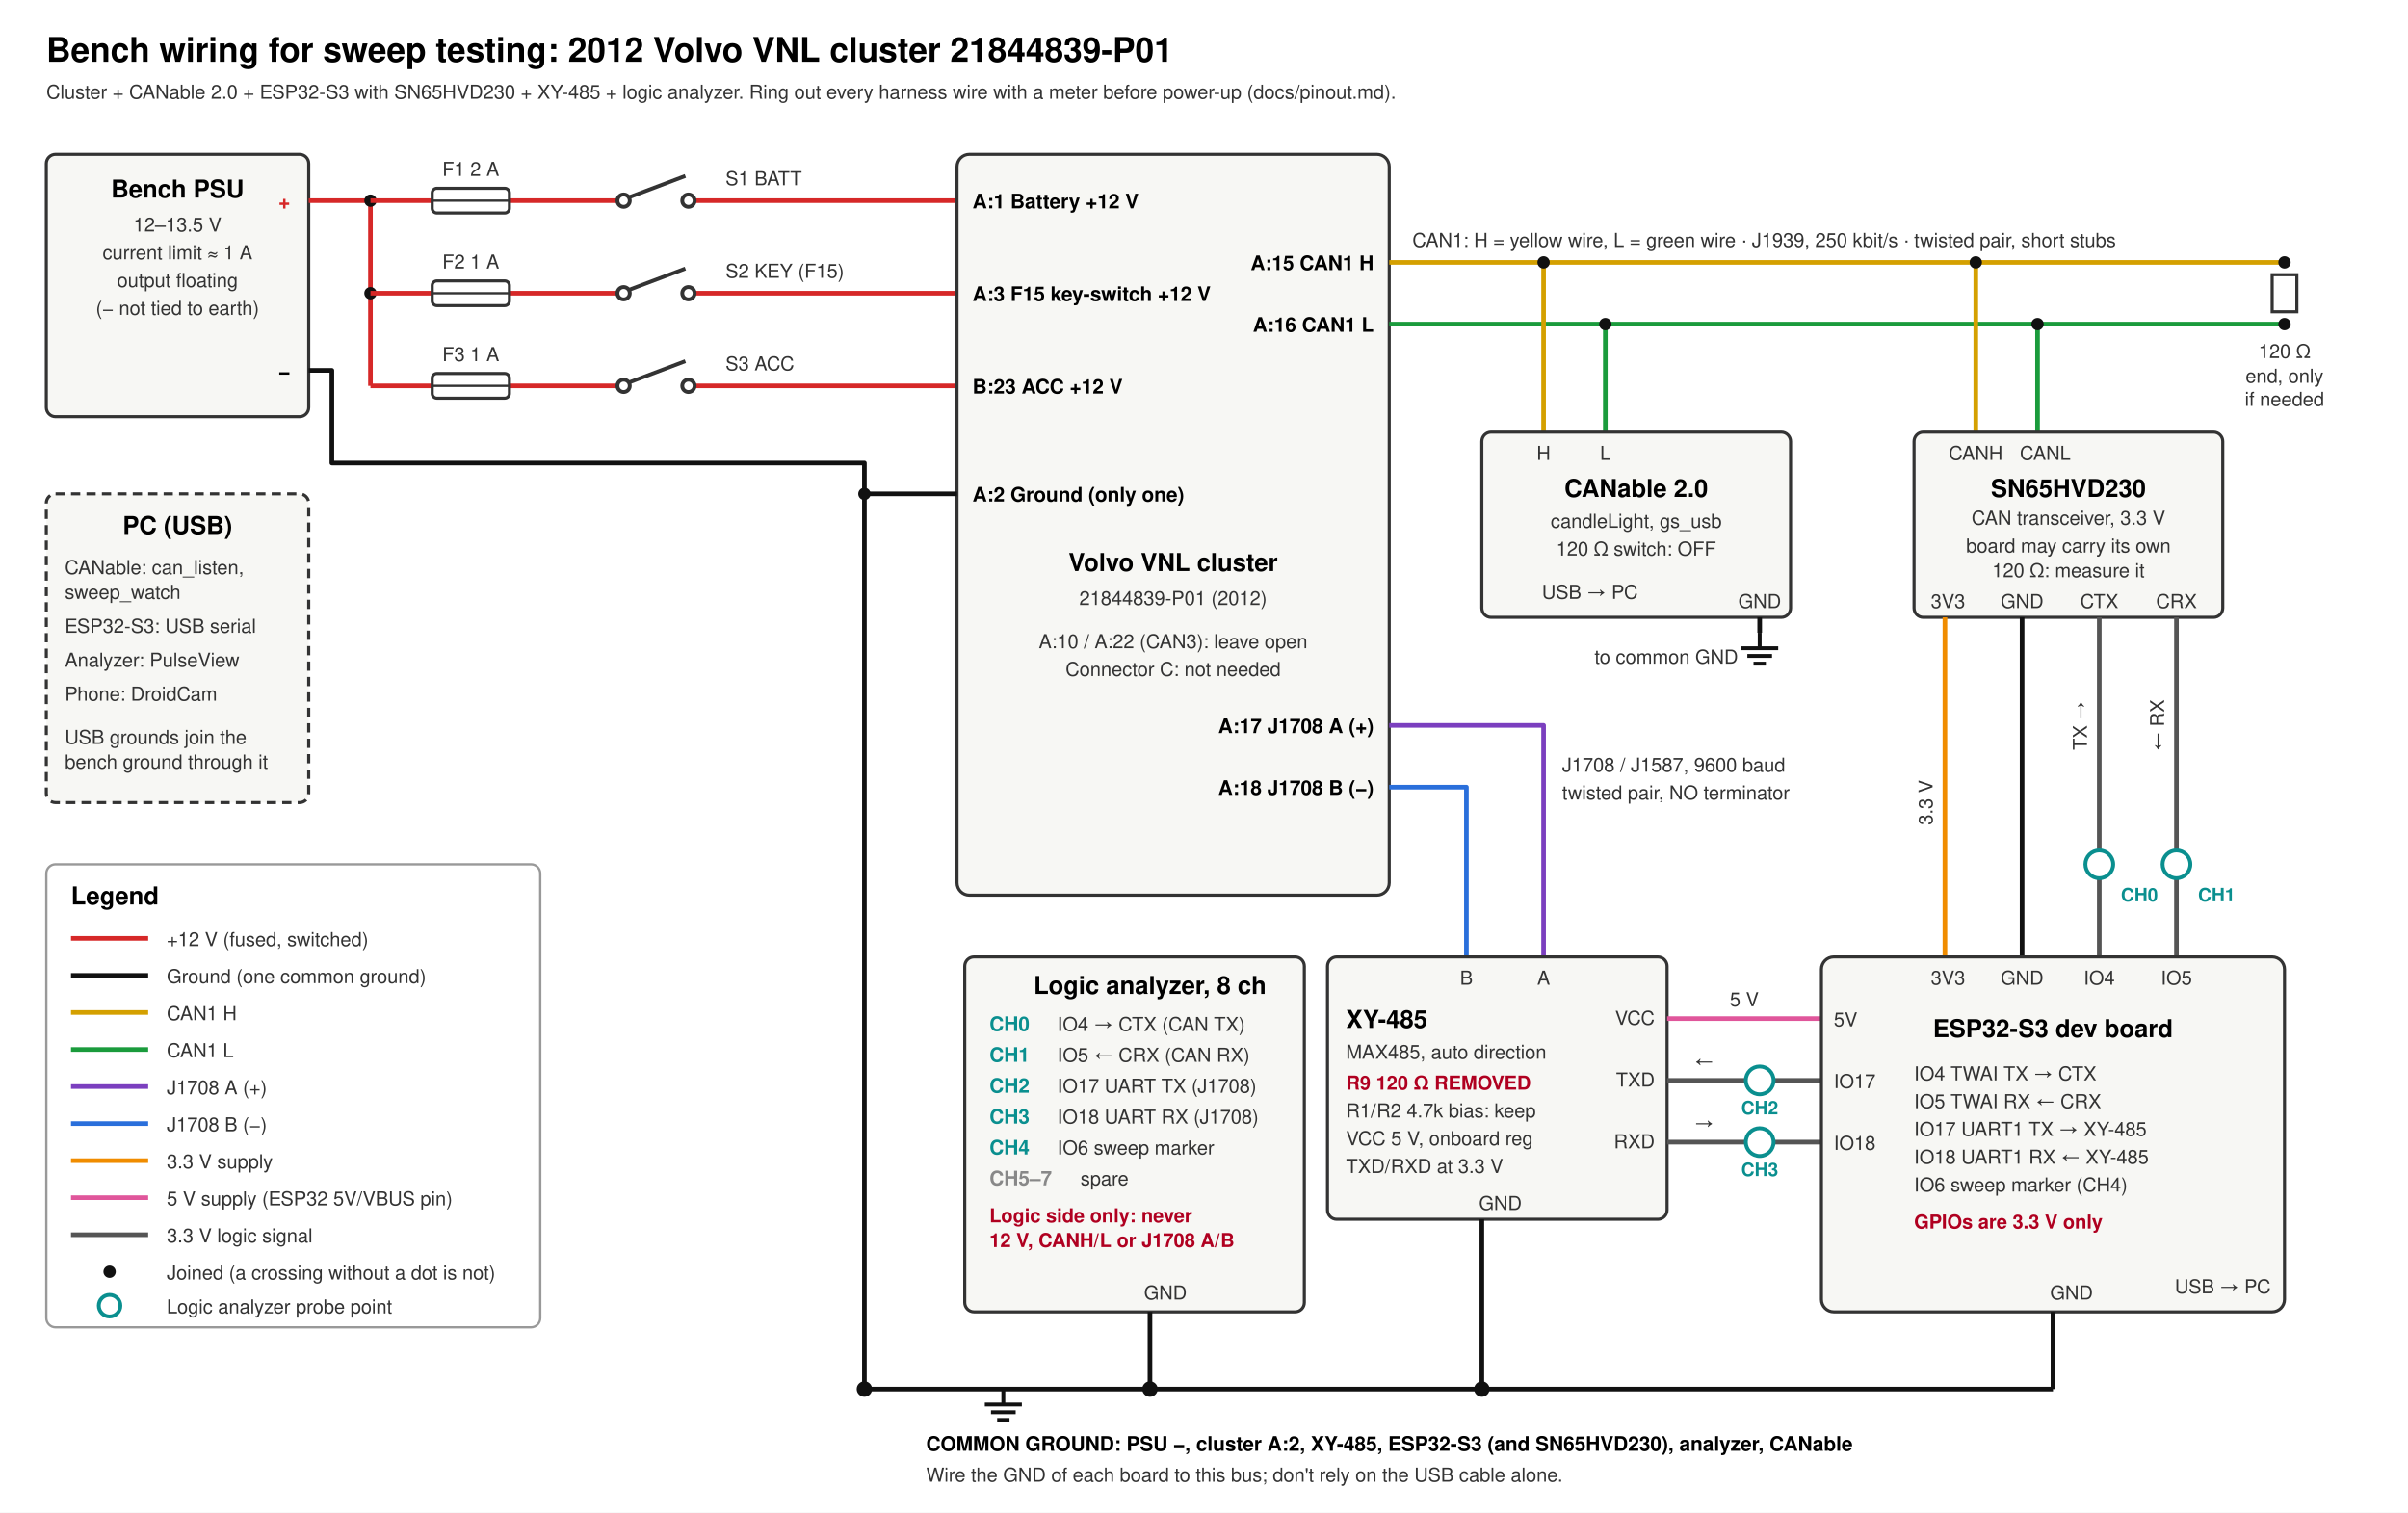
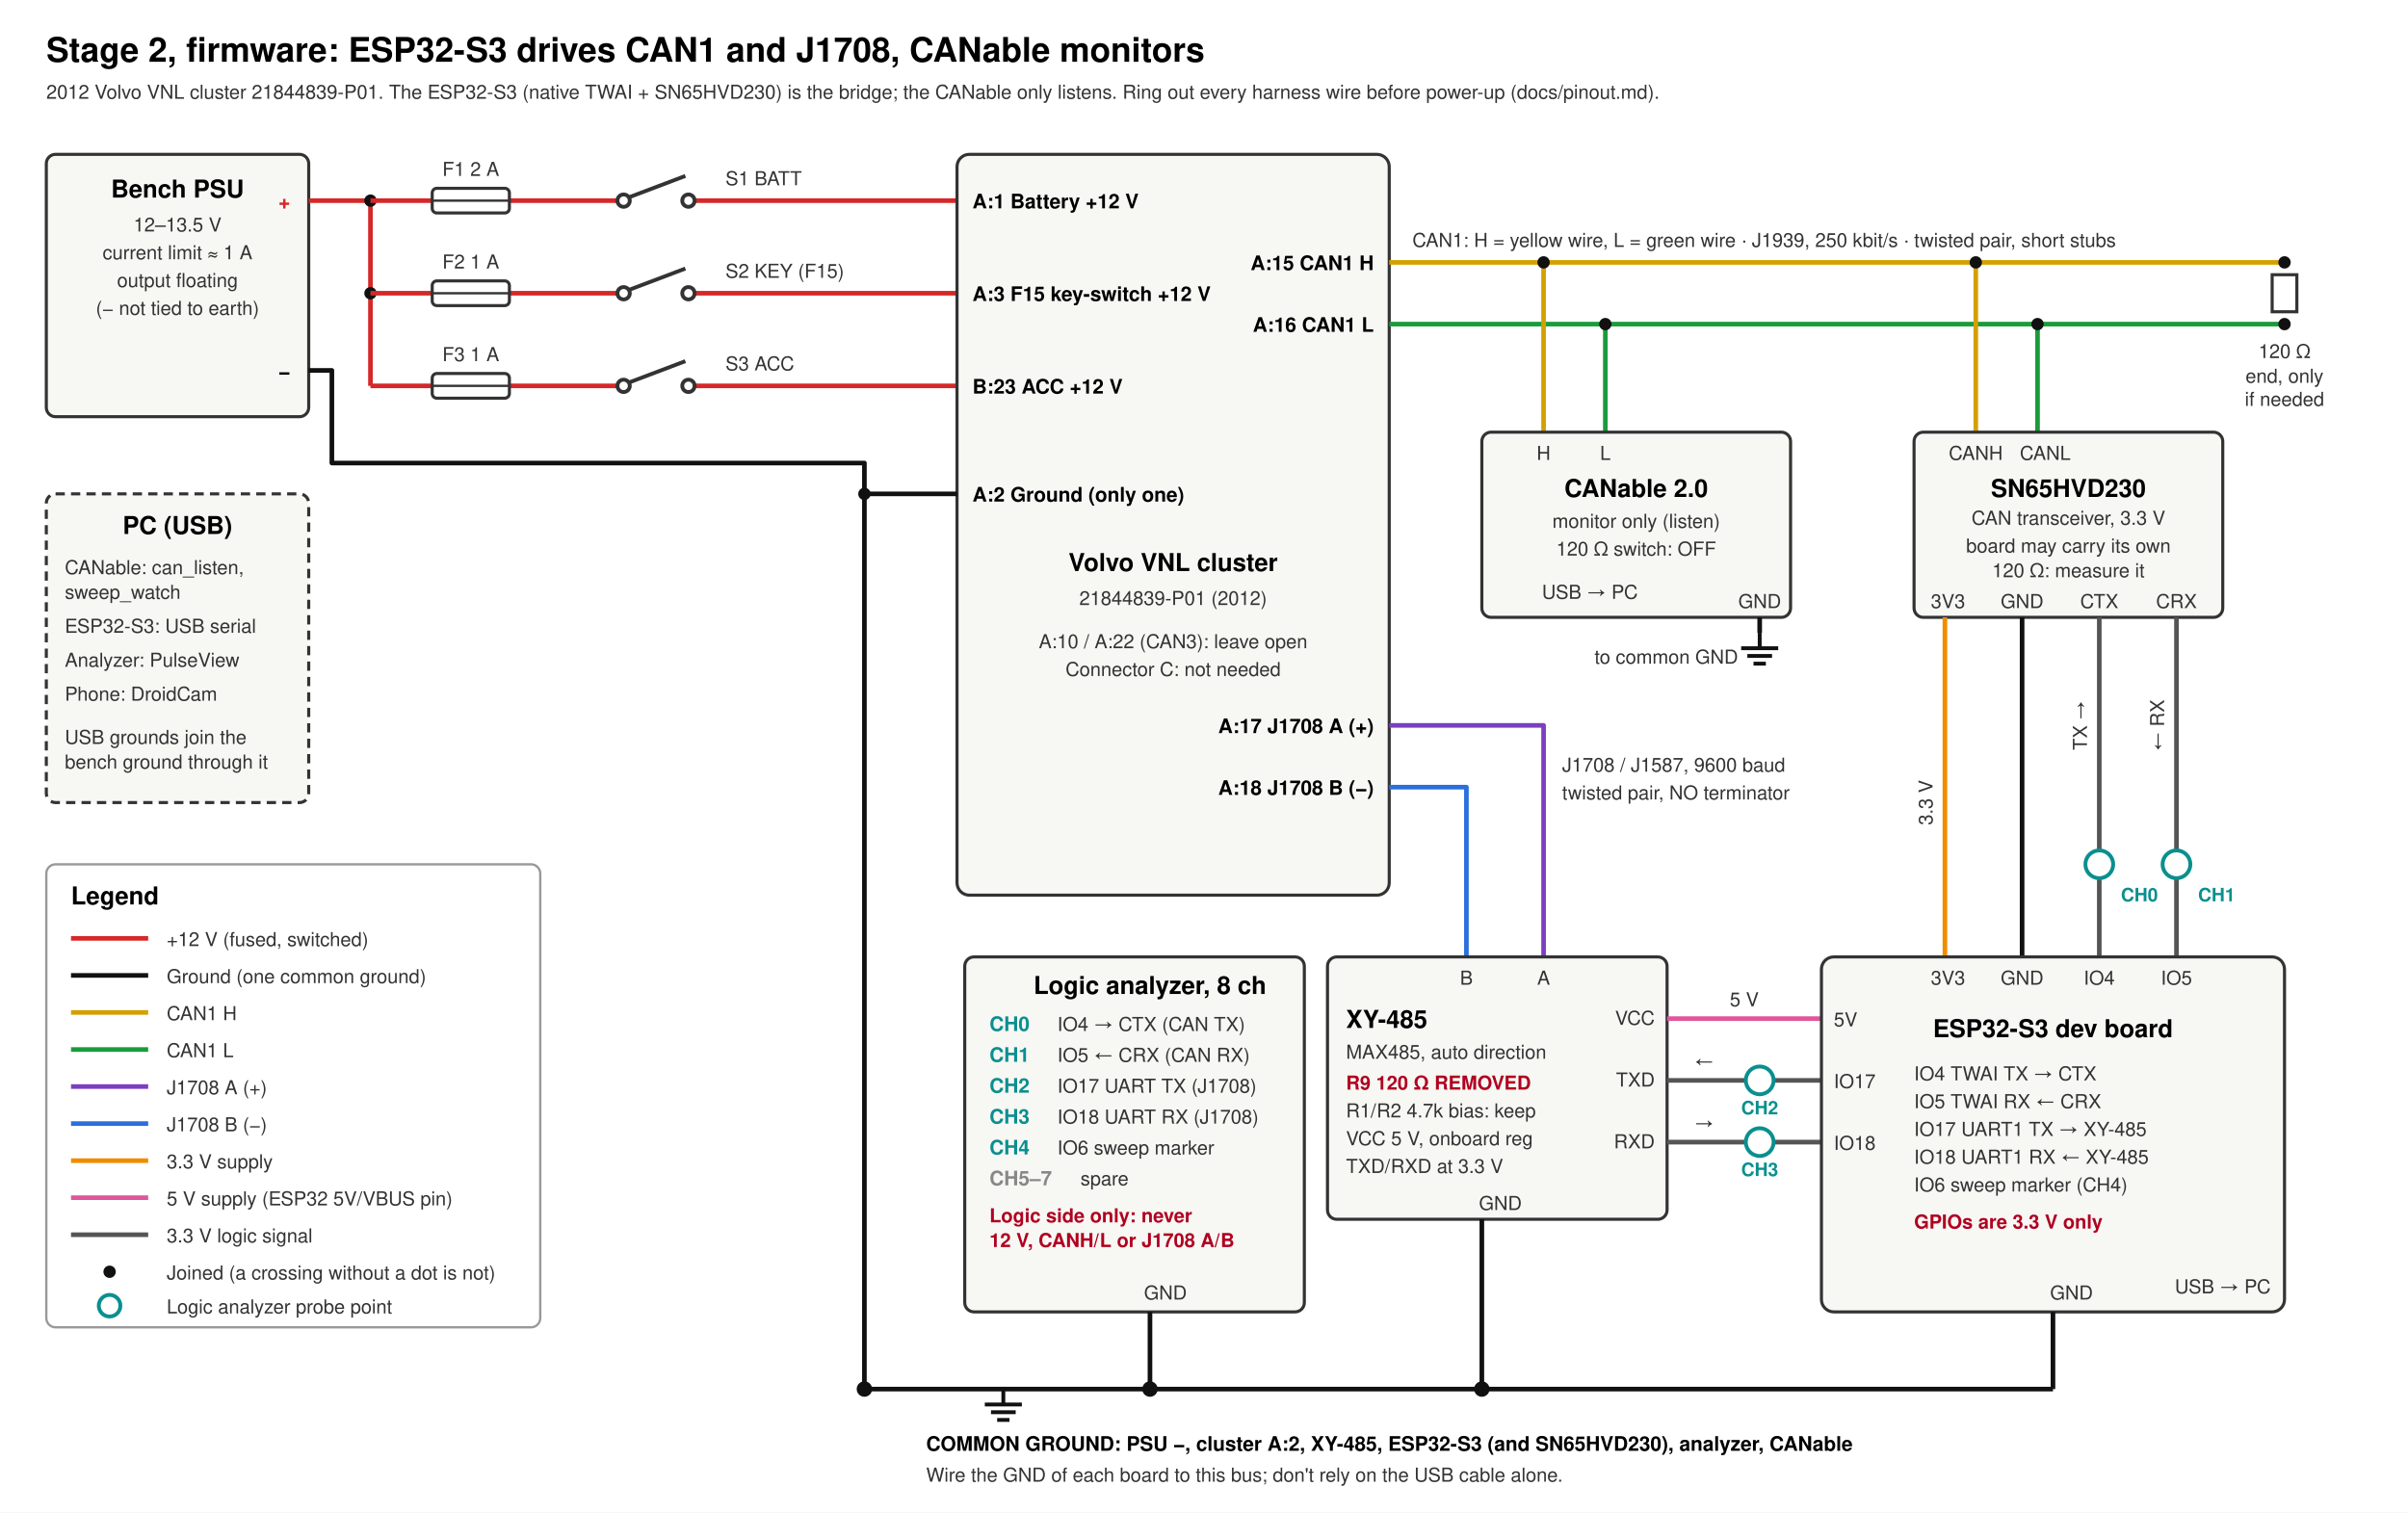
<svg xmlns="http://www.w3.org/2000/svg" viewBox="0 0 1560 980" width="1560" height="980" font-family="Segoe UI, Helvetica, Arial, sans-serif" font-size="14">
  <defs>
    <g id="gnd">
      <line x1="0" y1="0" x2="0" y2="10" stroke="#111" stroke-width="2.5" />
      <line x1="-12" y1="10" x2="12" y2="10" stroke="#111" stroke-width="2.5" />
      <line x1="-8" y1="15" x2="8" y2="15" stroke="#111" stroke-width="2.5" />
      <line x1="-4" y1="20" x2="4" y2="20" stroke="#111" stroke-width="2.5" />
    </g>
  </defs>
  <style>
    .box { fill: #f7f7f4; stroke: #333; stroke-width: 2; }
    .title { font-weight: 700; font-size: 16px; }
    .small { font-size: 12.5px; fill: #333; }
    .pin { font-size: 13px; font-weight: 600; }
    .warn { font-size: 12.5px; fill: #b00020; font-weight: 600; }
    .w { fill: none; stroke-width: 3; stroke-linejoin: round; }
    .v12 { stroke: #d62828; }
    .gndw { stroke: #111; }
    .canh { stroke: #d4a000; }
    .canl { stroke: #1a9b3c; }
    .ja { stroke: #7b3fbf; }
    .jb { stroke: #2a6fdb; }
    .v33 { stroke: #f08c00; }
    .v5 { stroke: #e0569b; }
    .sig { stroke: #555; }
    .dot { fill: #111; }
    .probe { fill: #fff; stroke: #0a8f8f; stroke-width: 2.5; }
    .ptxt { font-size: 12px; font-weight: 700; fill: #0a8f8f; }
  </style>
  <rect x="0" y="0" width="1560" height="980" fill="#ffffff" />
-   <text x="30" y="40" font-size="22" font-weight="700">Bench wiring for sweep testing: 2012 Volvo VNL cluster 21844839-P01</text>
-   <text x="30" y="64" class="small">Cluster + CANable 2.0 + ESP32-S3 with SN65HVD230 + XY-485 + logic analyzer. Ring out every harness wire with a meter before power-up (docs/pinout.md).</text>
+   <text x="30" y="40" font-size="22" font-weight="700">Stage 2, firmware: ESP32-S3 drives CAN1 and J1708, CANable monitors</text>
+   <text x="30" y="64" class="small">2012 Volvo VNL cluster 21844839-P01. The ESP32-S3 (native TWAI + SN65HVD230) is the bridge; the CANable only listens. Ring out every harness wire before power-up (docs/pinout.md).</text>
  <rect class="box" x="30" y="100" width="170" height="170" rx="6" />
  <text x="115" y="128" class="title" text-anchor="middle">Bench PSU</text>
  <text x="115" y="150" class="small" text-anchor="middle">12–13.5 V</text>
  <text x="115" y="168" class="small" text-anchor="middle">current limit ≈ 1 A</text>
  <text x="115" y="186" class="small" text-anchor="middle">output floating</text>
  <text x="115" y="204" class="small" text-anchor="middle">(− not tied to earth)</text>
  <text x="188" y="135" class="pin" text-anchor="end" fill="#d62828">+</text>
  <text x="188" y="245" class="pin" text-anchor="end">−</text>
  <path class="w v12" d="M200 130 H240 M240 130 V250" />
  <circle class="dot" cx="240" cy="190" r="4" />
  <circle class="dot" cx="240" cy="130" r="4" />
  <path class="w v12" d="M240 130 H280 M330 130 H400 M450 130 H620" />
  <path class="w v12" d="M240 190 H280 M330 190 H400 M450 190 H620" />
  <path class="w v12" d="M240 250 H280 M330 250 H400 M450 250 H620" />
  <g stroke="#333" stroke-width="2" fill="#fff">
    <rect x="280" y="122" width="50" height="16" rx="3" />
    <rect x="280" y="182" width="50" height="16" rx="3" />
    <rect x="280" y="242" width="50" height="16" rx="3" />
  </g>
  <g stroke="#333" stroke-width="1.5">
    <line x1="280" y1="130" x2="330" y2="130" />
    <line x1="280" y1="190" x2="330" y2="190" />
    <line x1="280" y1="250" x2="330" y2="250" />
  </g>
  <text x="305" y="114" class="small" text-anchor="middle">F1 2 A</text>
  <text x="305" y="174" class="small" text-anchor="middle">F2 1 A</text>
  <text x="305" y="234" class="small" text-anchor="middle">F3 1 A</text>
  <g stroke="#333" stroke-width="2.5" fill="#fff">
    <circle cx="404" cy="130" r="4" />
    <circle cx="446" cy="130" r="4" />
    <line x1="407" y1="128" x2="444" y2="114" />
    <circle cx="404" cy="190" r="4" />
    <circle cx="446" cy="190" r="4" />
    <line x1="407" y1="188" x2="444" y2="174" />
    <circle cx="404" cy="250" r="4" />
    <circle cx="446" cy="250" r="4" />
    <line x1="407" y1="248" x2="444" y2="234" />
  </g>
  <text x="470" y="120" class="small">S1 BATT</text>
  <text x="470" y="180" class="small">S2 KEY (F15)</text>
  <text x="470" y="240" class="small">S3 ACC</text>
  <path class="w gndw" d="M200 240 H215 V300 H560 V900" />
  <rect class="box" x="620" y="100" width="280" height="480" rx="8" />
  <text x="760" y="370" class="title" text-anchor="middle" font-size="18">Volvo VNL cluster</text>
  <text x="760" y="392" class="small" text-anchor="middle">21844839-P01 (2012)</text>
  <text x="760" y="420" class="small" text-anchor="middle">A:10 / A:22 (CAN3): leave open</text>
  <text x="760" y="438" class="small" text-anchor="middle">Connector C: not needed</text>
  <text x="630" y="135" class="pin">A:1 Battery +12 V</text>
  <text x="630" y="195" class="pin">A:3 F15 key-switch +12 V</text>
  <text x="630" y="255" class="pin">B:23 ACC +12 V</text>
  <text x="630" y="325" class="pin">A:2 Ground (only one)</text>
  <text x="890" y="175" class="pin" text-anchor="end">A:15 CAN1 H</text>
  <text x="890" y="215" class="pin" text-anchor="end">A:16 CAN1 L</text>
  <text x="890" y="475" class="pin" text-anchor="end">A:17 J1708 A (+)</text>
  <text x="890" y="515" class="pin" text-anchor="end">A:18 J1708 B (−)</text>
  <path class="w gndw" d="M620 320 H560" />
  <circle class="dot" cx="560" cy="320" r="4" />
  <path class="w canh" d="M900 170 H1480" />
  <path class="w canl" d="M900 210 H1480" />
  <text x="915" y="160" class="small">CAN1: H = yellow wire, L = green wire · J1939, 250 kbit/s · twisted pair, short stubs</text>
  <rect x="1472" y="178" width="16" height="24" fill="#fff" stroke="#333" stroke-width="2" />
  <circle class="dot" cx="1480" cy="170" r="4" />
  <circle class="dot" cx="1480" cy="210" r="4" />
  <text x="1480" y="232" class="small" text-anchor="middle">120 Ω</text>
  <text x="1480" y="248" class="small" text-anchor="middle">end, only</text>
  <text x="1480" y="263" class="small" text-anchor="middle">if needed</text>
  <path class="w canh" d="M1000 170 V280" />
  <path class="w canl" d="M1040 210 V280" />
  <circle class="dot" cx="1000" cy="170" r="4" />
  <circle class="dot" cx="1040" cy="210" r="4" />
  <rect class="box" x="960" y="280" width="200" height="120" rx="6" />
  <text x="1000" y="298" class="small" text-anchor="middle">H</text>
  <text x="1040" y="298" class="small" text-anchor="middle">L</text>
  <text x="1060" y="322" class="title" text-anchor="middle">CANable 2.0</text>
-   <text x="1060" y="342" class="small" text-anchor="middle">candleLight, gs_usb</text>
+   <text x="1060" y="342" class="small" text-anchor="middle">monitor only (listen)</text>
  <text x="1060" y="360" class="small" text-anchor="middle">120 Ω switch: OFF</text>
  <text x="1030" y="388" class="small" text-anchor="middle">USB → PC</text>
  <text x="1140" y="394" class="small" text-anchor="middle">GND</text>
  <path class="w gndw" d="M1140 400 V410" />
  <use href="#gnd" x="1140" y="410" />
  <text x="1126" y="430" class="small" text-anchor="end">to common GND</text>
  <path class="w canh" d="M1280 170 V280" />
  <path class="w canl" d="M1320 210 V280" />
  <circle class="dot" cx="1280" cy="170" r="4" />
  <circle class="dot" cx="1320" cy="210" r="4" />
  <rect class="box" x="1240" y="280" width="200" height="120" rx="6" />
  <text x="1280" y="298" class="small" text-anchor="middle">CANH</text>
  <text x="1325" y="298" class="small" text-anchor="middle">CANL</text>
  <text x="1340" y="322" class="title" text-anchor="middle">SN65HVD230</text>
  <text x="1340" y="340" class="small" text-anchor="middle">CAN transceiver, 3.3 V</text>
  <text x="1340" y="358" class="small" text-anchor="middle">board may carry its own</text>
  <text x="1340" y="374" class="small" text-anchor="middle">120 Ω: measure it</text>
  <text x="1262" y="394" class="small" text-anchor="middle">3V3</text>
  <text x="1310" y="394" class="small" text-anchor="middle">GND</text>
  <text x="1360" y="394" class="small" text-anchor="middle">CTX</text>
  <text x="1410" y="394" class="small" text-anchor="middle">CRX</text>
  <path class="w v33" d="M1260 400 V620" />
  <path class="w gndw" d="M1310 400 V620" />
  <path class="w sig" d="M1360 400 V620" />
  <path class="w sig" d="M1410 400 V620" />
  <text transform="translate(1252 520) rotate(-90)" class="small" text-anchor="middle">3.3 V</text>
  <text transform="translate(1352 470) rotate(-90)" class="small" text-anchor="middle">TX →</text>
  <text transform="translate(1402 470) rotate(-90)" class="small" text-anchor="middle">← RX</text>
  <circle class="probe" cx="1360" cy="560" r="9" />
  <text x="1374" y="584" class="ptxt">CH0</text>
  <circle class="probe" cx="1410" cy="560" r="9" />
  <text x="1424" y="584" class="ptxt">CH1</text>
  <path class="w ja" d="M900 470 H1000 V620" />
  <path class="w jb" d="M900 510 H950 V620" />
  <text x="1012" y="500" class="small">J1708 / J1587, 9600 baud</text>
  <text x="1012" y="518" class="small">twisted pair, NO terminator</text>
  <rect class="box" x="860" y="620" width="220" height="170" rx="6" />
  <text x="950" y="638" class="small" text-anchor="middle">B</text>
  <text x="1000" y="638" class="small" text-anchor="middle">A</text>
  <text x="872" y="666" class="title">XY-485</text>
  <text x="872" y="686" class="small">MAX485, auto direction</text>
  <text x="872" y="706" class="warn">R9 120 Ω REMOVED</text>
  <text x="872" y="724" class="small">R1/R2 4.7k bias: keep</text>
  <text x="872" y="742" class="small">VCC 5 V, onboard reg</text>
  <text x="872" y="760" class="small">TXD/RXD at 3.3 V</text>
  <text x="1072" y="664" class="small" text-anchor="end">VCC</text>
  <text x="1072" y="704" class="small" text-anchor="end">TXD</text>
  <text x="1072" y="744" class="small" text-anchor="end">RXD</text>
  <text x="972" y="784" class="small" text-anchor="middle">GND</text>
  <path class="w gndw" d="M960 790 V900" />
  <path class="w v5" d="M1080 660 H1180" />
  <path class="w sig" d="M1080 700 H1180" />
  <path class="w sig" d="M1080 740 H1180" />
  <text x="1130" y="652" class="small" text-anchor="middle">5 V</text>
  <text x="1104" y="692" class="small" text-anchor="middle">←</text>
  <text x="1104" y="732" class="small" text-anchor="middle">→</text>
  <circle class="probe" cx="1140" cy="700" r="9" />
  <text x="1132" y="722" class="ptxt" text-anchor="start" dx="-4">CH2</text>
  <circle class="probe" cx="1140" cy="740" r="9" />
  <text x="1132" y="762" class="ptxt" text-anchor="start" dx="-4">CH3</text>
  <rect class="box" x="1180" y="620" width="300" height="230" rx="8" />
  <text x="1262" y="638" class="small" text-anchor="middle">3V3</text>
  <text x="1310" y="638" class="small" text-anchor="middle">GND</text>
  <text x="1360" y="638" class="small" text-anchor="middle">IO4</text>
  <text x="1410" y="638" class="small" text-anchor="middle">IO5</text>
  <text x="1188" y="665" class="small">5V</text>
  <text x="1188" y="705" class="small">IO17</text>
  <text x="1188" y="745" class="small">IO18</text>
  <text x="1330" y="672" class="title" text-anchor="middle">ESP32-S3 dev board</text>
  <text x="1240" y="700" class="small">IO4 TWAI TX → CTX</text>
  <text x="1240" y="718" class="small">IO5 TWAI RX ← CRX</text>
  <text x="1240" y="736" class="small">IO17 UART1 TX → XY-485</text>
  <text x="1240" y="754" class="small">IO18 UART1 RX ← XY-485</text>
  <text x="1240" y="772" class="small">IO6 sweep marker (CH4)</text>
  <text x="1240" y="796" class="warn">GPIOs are 3.3 V only</text>
  <text x="1440" y="838" class="small" text-anchor="middle">USB → PC</text>
  <text x="1342" y="842" class="small" text-anchor="middle">GND</text>
  <path class="w gndw" d="M1330 850 V900" />
  <rect class="box" x="625" y="620" width="220" height="230" rx="6" />
  <text x="745" y="644" class="title" text-anchor="middle">Logic analyzer, 8 ch</text>
  <text x="641" y="668" class="pin" fill="#0a8f8f">CH0</text>
  <text x="685" y="668" class="small">IO4 → CTX (CAN TX)</text>
  <text x="641" y="688" class="pin" fill="#0a8f8f">CH1</text>
  <text x="685" y="688" class="small">IO5 ← CRX (CAN RX)</text>
  <text x="641" y="708" class="pin" fill="#0a8f8f">CH2</text>
  <text x="685" y="708" class="small">IO17 UART TX (J1708)</text>
  <text x="641" y="728" class="pin" fill="#0a8f8f">CH3</text>
  <text x="685" y="728" class="small">IO18 UART RX (J1708)</text>
  <text x="641" y="748" class="pin" fill="#0a8f8f">CH4</text>
  <text x="685" y="748" class="small">IO6 sweep marker</text>
  <text x="641" y="768" class="pin" fill="#888">CH5–7</text>
  <text x="700" y="768" class="small">spare</text>
  <text x="641" y="792" class="warn">Logic side only: never</text>
  <text x="641" y="808" class="warn">12 V, CANH/L or J1708 A/B</text>
  <text x="755" y="842" class="small" text-anchor="middle">GND</text>
  <path class="w gndw" d="M745 850 V900" />
  <rect class="box" x="30" y="320" width="170" height="200" rx="6" stroke-dasharray="6 4" />
  <text x="115" y="346" class="title" text-anchor="middle">PC (USB)</text>
  <text x="42" y="372" class="small">CANable: can_listen,</text>
  <text x="42" y="388" class="small">  sweep_watch</text>
  <text x="42" y="410" class="small">ESP32-S3: USB serial</text>
  <text x="42" y="432" class="small">Analyzer: PulseView</text>
  <text x="42" y="454" class="small">Phone: DroidCam</text>
  <text x="42" y="482" class="small">USB grounds join the</text>
  <text x="42" y="498" class="small">bench ground through it</text>
  <rect x="30" y="560" width="320" height="300" rx="6" fill="#fff" stroke="#999" stroke-width="1.5" />
  <text x="46" y="586" class="title">Legend</text>
  <g>
    <line x1="46" y1="608" x2="96" y2="608" class="w v12" />
    <text x="108" y="613" class="small">+12 V (fused, switched)</text>
    <line x1="46" y1="632" x2="96" y2="632" class="w gndw" />
    <text x="108" y="637" class="small">Ground (one common ground)</text>
    <line x1="46" y1="656" x2="96" y2="656" class="w canh" />
    <text x="108" y="661" class="small">CAN1 H</text>
    <line x1="46" y1="680" x2="96" y2="680" class="w canl" />
    <text x="108" y="685" class="small">CAN1 L</text>
    <line x1="46" y1="704" x2="96" y2="704" class="w ja" />
    <text x="108" y="709" class="small">J1708 A (+)</text>
    <line x1="46" y1="728" x2="96" y2="728" class="w jb" />
    <text x="108" y="733" class="small">J1708 B (−)</text>
    <line x1="46" y1="752" x2="96" y2="752" class="w v33" />
    <text x="108" y="757" class="small">3.3 V supply</text>
    <line x1="46" y1="776" x2="96" y2="776" class="w v5" />
    <text x="108" y="781" class="small">5 V supply (ESP32 5V/VBUS pin)</text>
    <line x1="46" y1="800" x2="96" y2="800" class="w sig" />
    <text x="108" y="805" class="small">3.3 V logic signal</text>
    <circle class="dot" cx="71" cy="824" r="4" />
    <text x="108" y="829" class="small">Joined (a crossing without a dot is not)</text>
    <circle class="probe" cx="71" cy="846" r="7" />
    <text x="108" y="851" class="small">Logic analyzer probe point</text>
  </g>
  <path class="w gndw" d="M560 900 H1330" stroke-width="5" />
  <circle class="dot" cx="560" cy="900" r="5" />
  <circle class="dot" cx="745" cy="900" r="5" />
  <circle class="dot" cx="960" cy="900" r="5" />
  <use href="#gnd" x="650" y="900" />
  <text x="600" y="940" class="pin">COMMON GROUND: PSU −, cluster A:2, XY-485, ESP32-S3 (and SN65HVD230), analyzer, CANable</text>
  <text x="600" y="960" class="small">Wire the GND of each board to this bus; don't rely on the USB cable alone.</text>
</svg>
